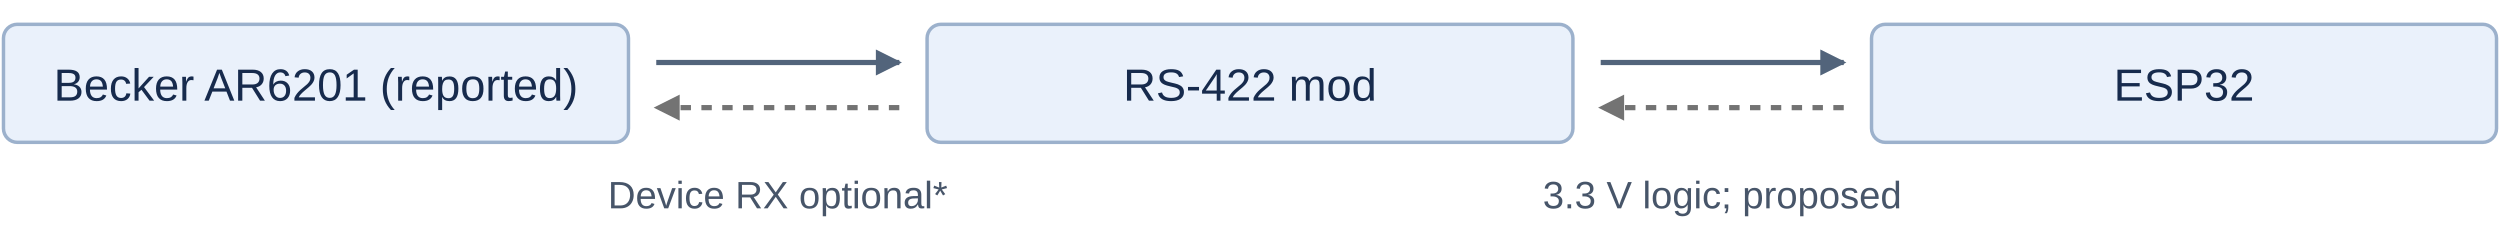
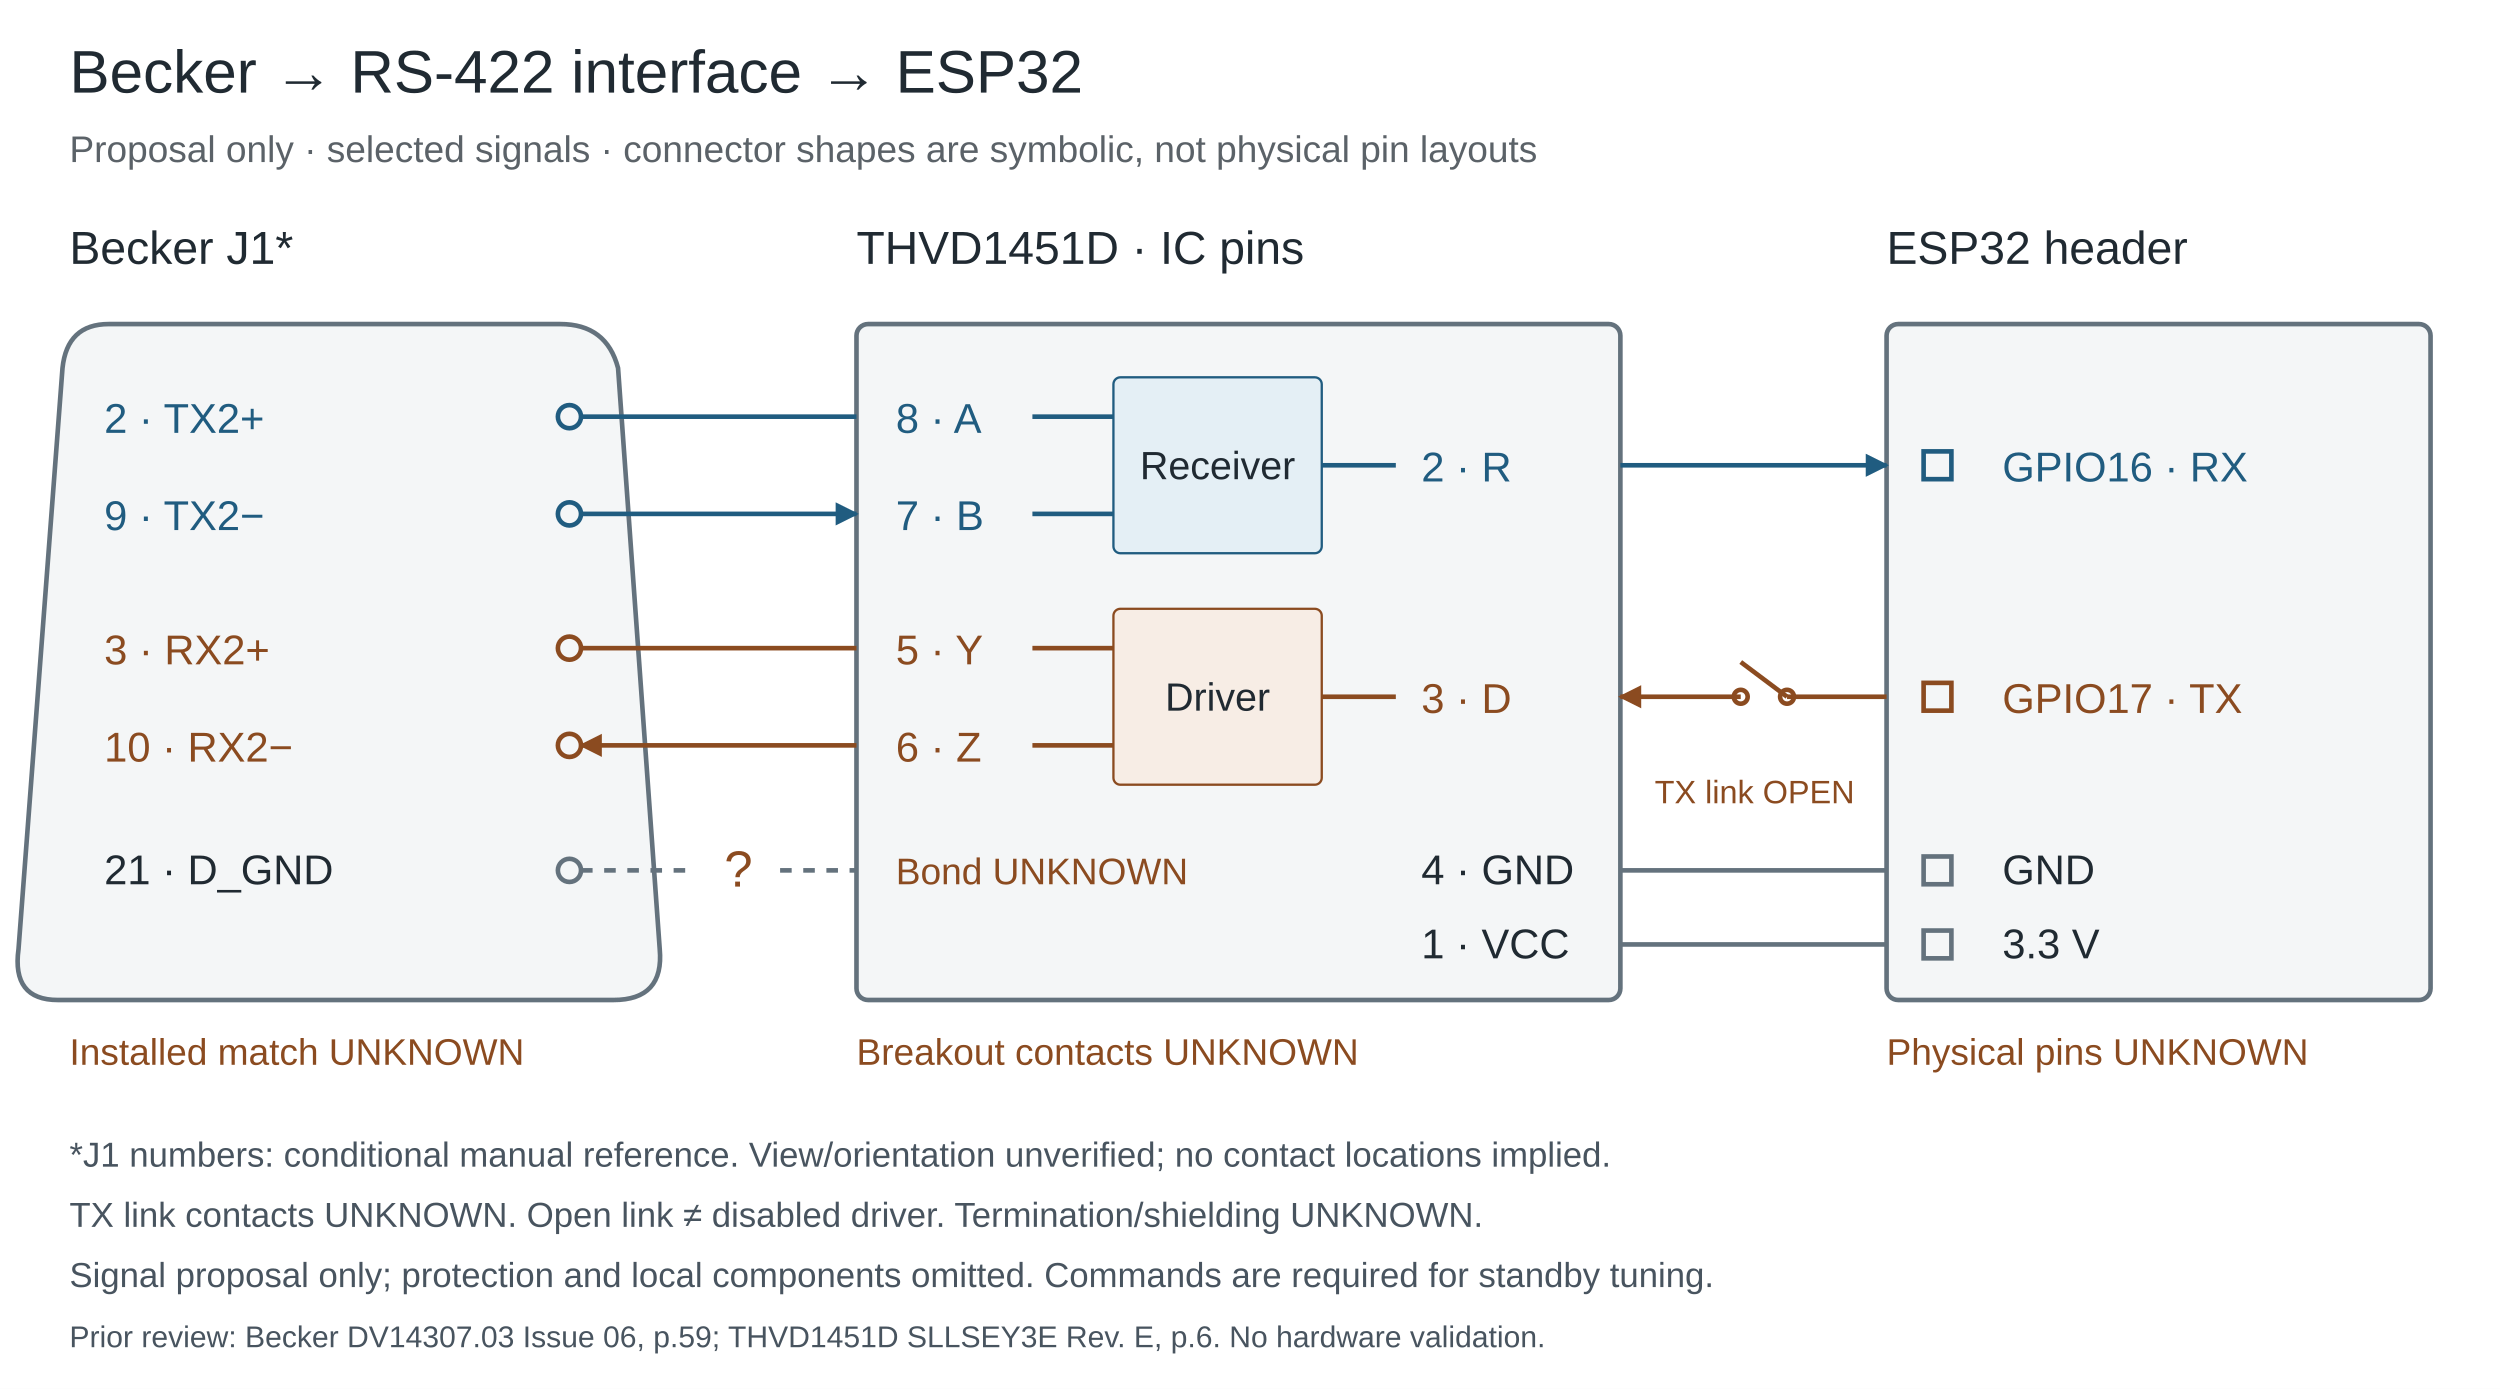
- <svg xmlns="http://www.w3.org/2000/svg" width="720" height="72" viewBox="0 0 720 72" role="img" aria-label="Becker AR6201 (reported) via RS-422 mod to ESP32; proposed">
-   <rect width="720" height="72" fill="white" />
+ <svg xmlns="http://www.w3.org/2000/svg" width="1080" height="600" viewBox="0 0 1080 600" role="img" aria-labelledby="title description">
+   <rect width="1080" height="600" fill="white" />
  <defs>
-     <marker id="arrow" viewBox="0 0 10 10" refX="9" refY="5" markerWidth="5" markerHeight="5" orient="auto-start-reverse">
-       <path d="M0 0L10 5L0 10Z" fill="#52647b" />
+     <marker id="a" viewBox="0 0 10 10" refX="9" refY="5" markerWidth="5" markerHeight="5" orient="auto-start-reverse">
+       <path d="M0 0L10 5L0 10Z" fill="#205c80" />
    </marker>
-     <marker id="optional-arrow" viewBox="0 0 10 10" refX="9" refY="5" markerWidth="5" markerHeight="5" orient="auto">
-       <path d="M0 0L10 5L0 10Z" fill="#737373" />
+     <marker id="b" viewBox="0 0 10 10" refX="9" refY="5" markerWidth="5" markerHeight="5" orient="auto-start-reverse">
+       <path d="M0 0L10 5L0 10Z" fill="#8b4b20" />
    </marker>
  </defs>
-   <g fill="#eaf1fb" stroke="#9cb1cc">
-     <rect x="1" y="7" width="180" height="34" rx="4" />
-     <rect x="267" y="7" width="186" height="34" rx="4" />
-     <rect x="539" y="7" width="180" height="34" rx="4" />
-   </g>
-   <g stroke="#52647b" stroke-width="1.5" marker-end="url(#arrow)">
-     <path d="M189 18H259" />
-     <path d="M461 18H531" />
-     <path d="M259 31H189" stroke="#737373" stroke-dasharray="3 3" marker-end="url(#optional-arrow)" />
-     <path d="M531 31H461" stroke="#737373" stroke-dasharray="3 3" marker-end="url(#optional-arrow)" />
-   </g>
-   <g font-family="Arial,sans-serif" font-size="13" text-anchor="middle" fill="#172b4d">
-     <text x="91" y="29">Becker AR6201 (reported)</text>
-     <text x="360" y="29">RS-422 mod</text>
-     <text x="629" y="29">ESP32</text>
-   </g>
-   <g font-family="Arial,sans-serif" font-size="11" fill="#475569" text-anchor="middle">
-     <text x="224" y="60">Device RX optional*</text>
-     <text x="496" y="60">3.3 V logic; proposed</text>
+   <g font-family="Arial, sans-serif" fill="#202a32">
+     <text x="30" y="40" font-size="26" font-weight="500">Becker → RS-422 interface → ESP32</text>
+     <text x="30" y="70" font-size="16" fill="#5b6268">Proposal only · selected signals · connector shapes are symbolic, not physical pin layouts</text>
+     <text x="30" y="114" font-size="20" font-weight="500">Becker J1*</text>
+     <text x="370" y="114" font-size="20" font-weight="500">THVD1451D · IC pins</text>
+     <text x="815" y="114" font-size="20" font-weight="500">ESP32 header</text>
+     <path d="M47 140H242Q262 140 267 159L285 410Q287 432 265 432H25Q5 432 8 410L27 159Q29 140 47 140Z" fill="#f4f6f7" stroke="#64727d" stroke-width="2" />
+     <rect x="370" y="140" width="330" height="292" rx="5" fill="#f4f6f7" stroke="#64727d" stroke-width="2" />
+     <rect x="815" y="140" width="235" height="292" rx="5" fill="#f4f6f7" stroke="#64727d" stroke-width="2" />
+     <g font-size="18" fill="#205c80">
+       <text x="45" y="187">2 · TX2+</text>
+       <text x="45" y="229">9 · TX2−</text>
+       <text x="387" y="187">8 · A</text>
+       <text x="387" y="229">7 · B</text>
+       <text x="614" y="208">2 · R</text>
+       <text x="865" y="208">GPIO16 · RX</text>
+     </g>
+     <g stroke="#205c80" stroke-width="2" fill="none">
+       <circle cx="246" cy="180" r="5" />
+       <circle cx="246" cy="222" r="5" />
+       <path d="M251 180H370M251 222H370" marker-end="url(#a)" />
+       <path d="M446 180H481M446 222H481M571 201H603" />
+       <path d="M700 201H815" marker-end="url(#a)" />
+       <rect x="831" y="195" width="12" height="12" />
+     </g>
+     <rect x="481" y="163" width="90" height="76" rx="3" fill="#e4eff5" stroke="#205c80" />
+     <text x="526" y="207" font-size="17" text-anchor="middle">Receiver</text>
+     <g font-size="18" fill="#8b4b20">
+       <text x="45" y="287">3 · RX2+</text>
+       <text x="45" y="329">10 · RX2−</text>
+       <text x="387" y="287">5 · Y</text>
+       <text x="387" y="329">6 · Z</text>
+       <text x="614" y="308">3 · D</text>
+       <text x="865" y="308">GPIO17 · TX</text>
+     </g>
+     <g stroke="#8b4b20" stroke-width="2" fill="none">
+       <circle cx="246" cy="280" r="5" />
+       <circle cx="246" cy="322" r="5" />
+       <path d="M370 280H251M370 322H251" marker-end="url(#b)" />
+       <path d="M481 280H446M481 322H446M603 301H571" />
+       <path d="M815 301H772" />
+       <path d="M752 301H700" marker-end="url(#b)" />
+       <circle cx="772" cy="301" r="3" />
+       <circle cx="752" cy="301" r="3" />
+       <path d="M772 301L752 286" />
+       <rect x="831" y="295" width="12" height="12" />
+     </g>
+     <rect x="481" y="263" width="90" height="76" rx="3" fill="#f7ede5" stroke="#8b4b20" />
+     <text x="526" y="307" font-size="17" text-anchor="middle">Driver</text>
+     <text x="758" y="347" font-size="14" fill="#8b4b20" text-anchor="middle">TX link OPEN</text>
+     <text x="45" y="382" font-size="18">21 · D_GND</text>
+     <circle cx="246" cy="376" r="5" fill="none" stroke="#64727d" stroke-width="2" />
+     <path d="M251 376H300M337 376H370" fill="none" stroke="#64727d" stroke-width="2" stroke-dasharray="5 5" />
+     <text x="319" y="383" font-size="22" fill="#8b4b20" text-anchor="middle">?</text>
+     <text x="387" y="382" font-size="16" fill="#8b4b20">Bond UNKNOWN</text>
+     <text x="614" y="382" font-size="18">4 · GND</text>
+     <text x="865" y="382" font-size="18">GND</text>
+     <text x="614" y="414" font-size="18">1 · VCC</text>
+     <text x="865" y="414" font-size="18">3.3 V</text>
+     <g fill="none" stroke="#64727d" stroke-width="2">
+       <path d="M700 376H815M700 408H815" />
+       <rect x="831" y="370" width="12" height="12" />
+       <rect x="831" y="402" width="12" height="12" />
+     </g>
+     <g font-size="16" fill="#8b4b20">
+       <text x="30" y="460">Installed match UNKNOWN</text>
+       <text x="370" y="460">Breakout contacts UNKNOWN</text>
+       <text x="815" y="460">Physical pins UNKNOWN</text>
+     </g>
+     <g font-size="15" fill="#48545f">
+       <text x="30" y="504">*J1 numbers: conditional manual reference. View/orientation unverified; no contact locations implied.</text>
+       <text x="30" y="530">TX link contacts UNKNOWN. Open link ≠ disabled driver. Termination/shielding UNKNOWN.</text>
+       <text x="30" y="556">Signal proposal only; protection and local components omitted. Commands are required for standby tuning.</text>
+       <text x="30" y="582" font-size="13">Prior review: Becker DV14307.03 Issue 06, p.59; THVD1451D SLLSEY3E Rev. E, p.6. No hardware validation.</text>
+     </g>
  </g>
</svg>
